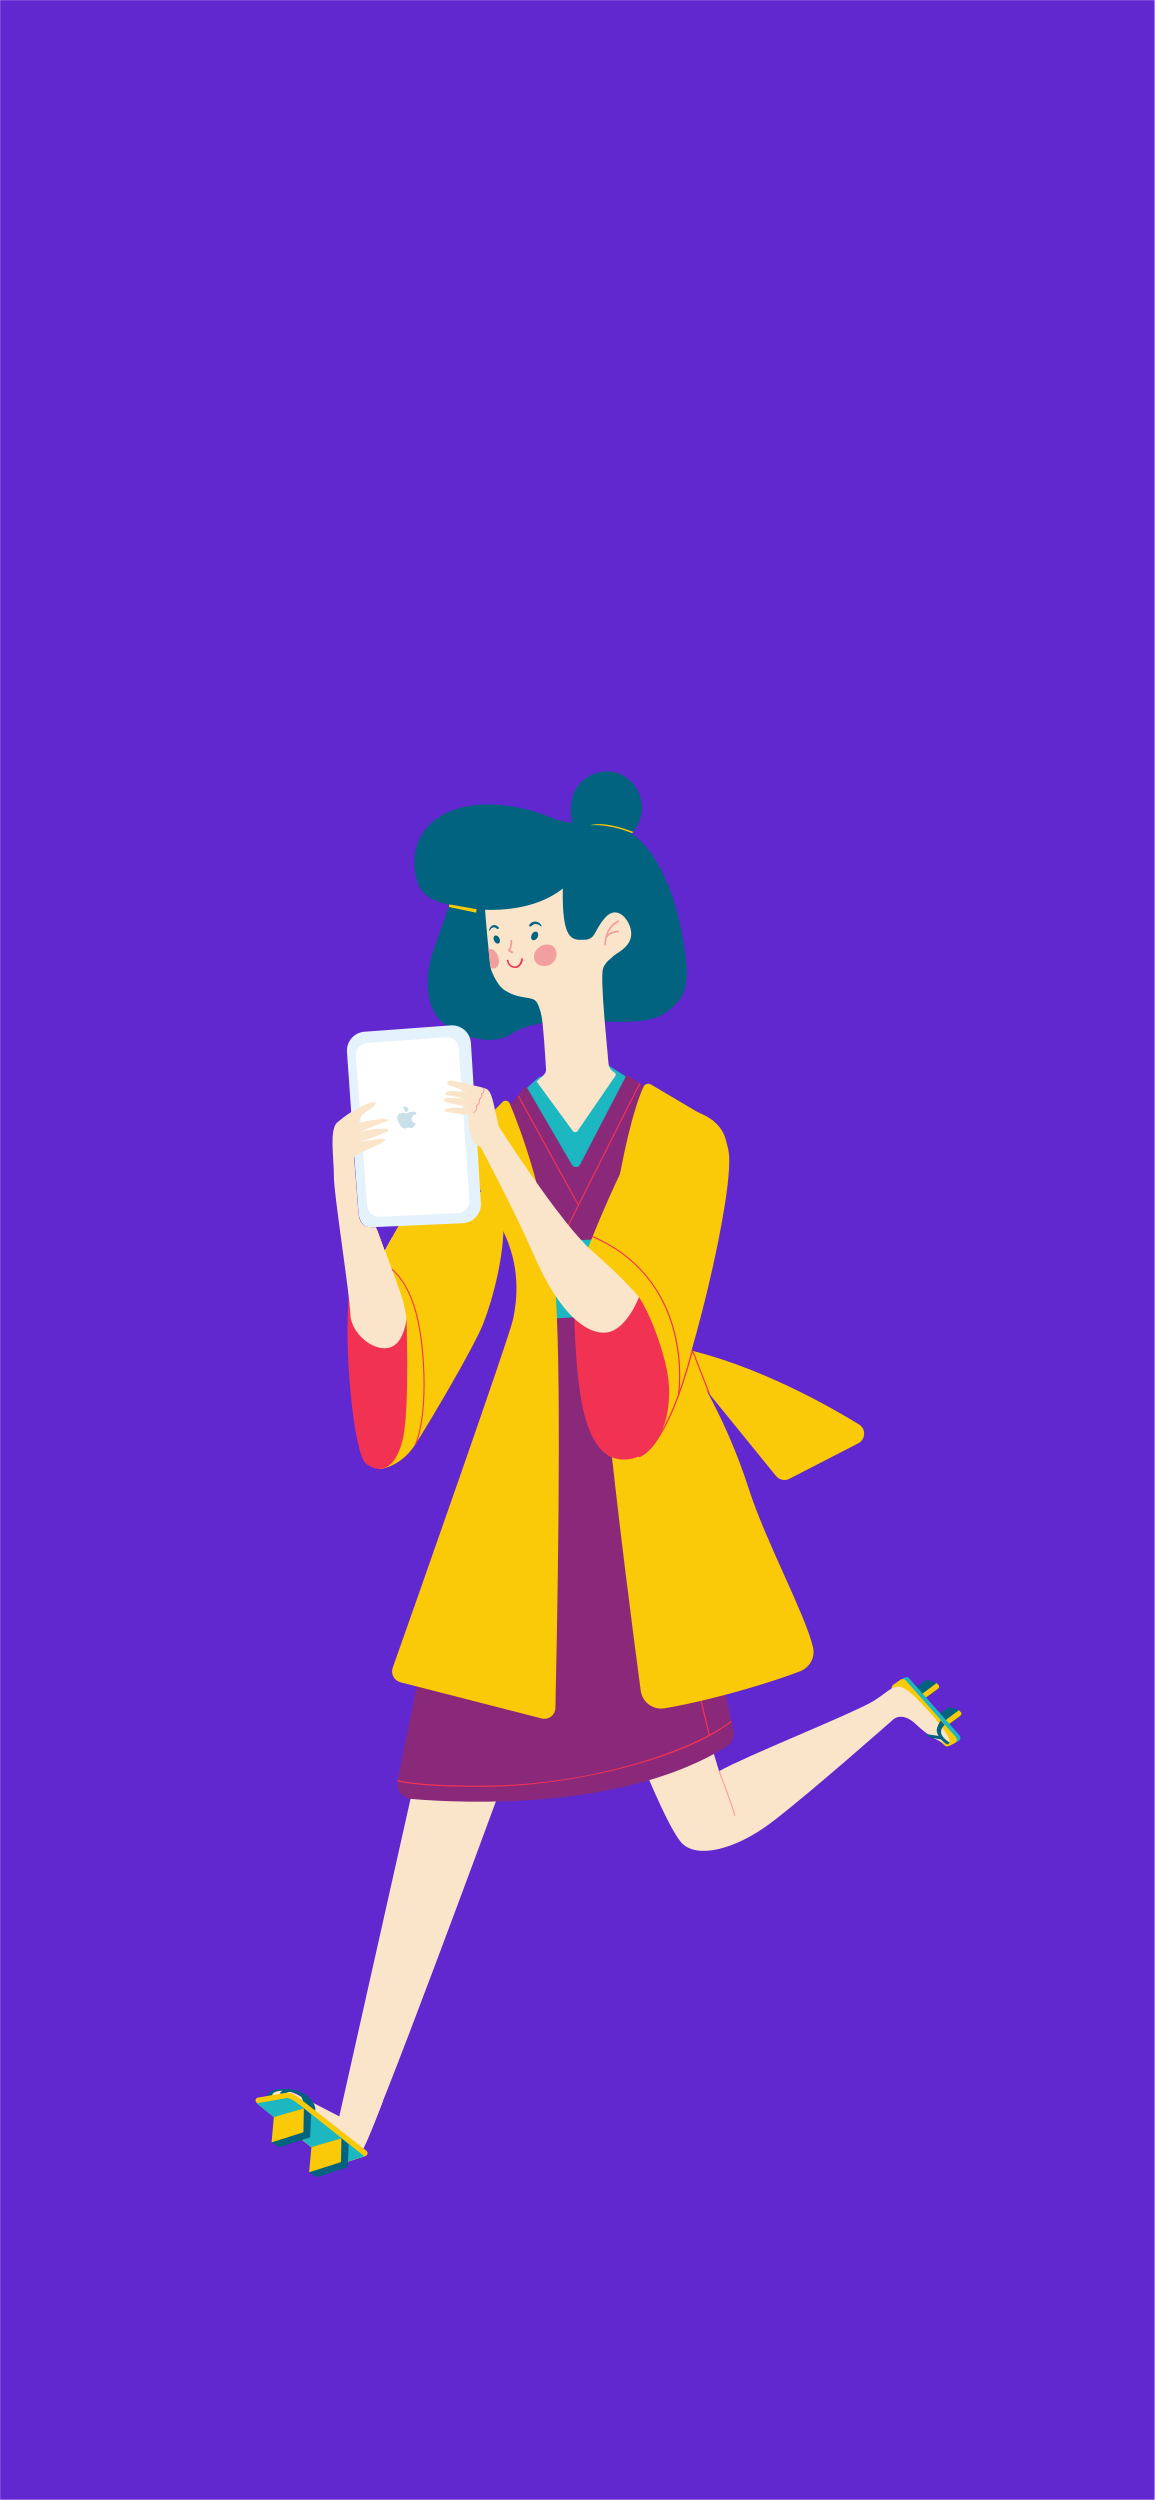
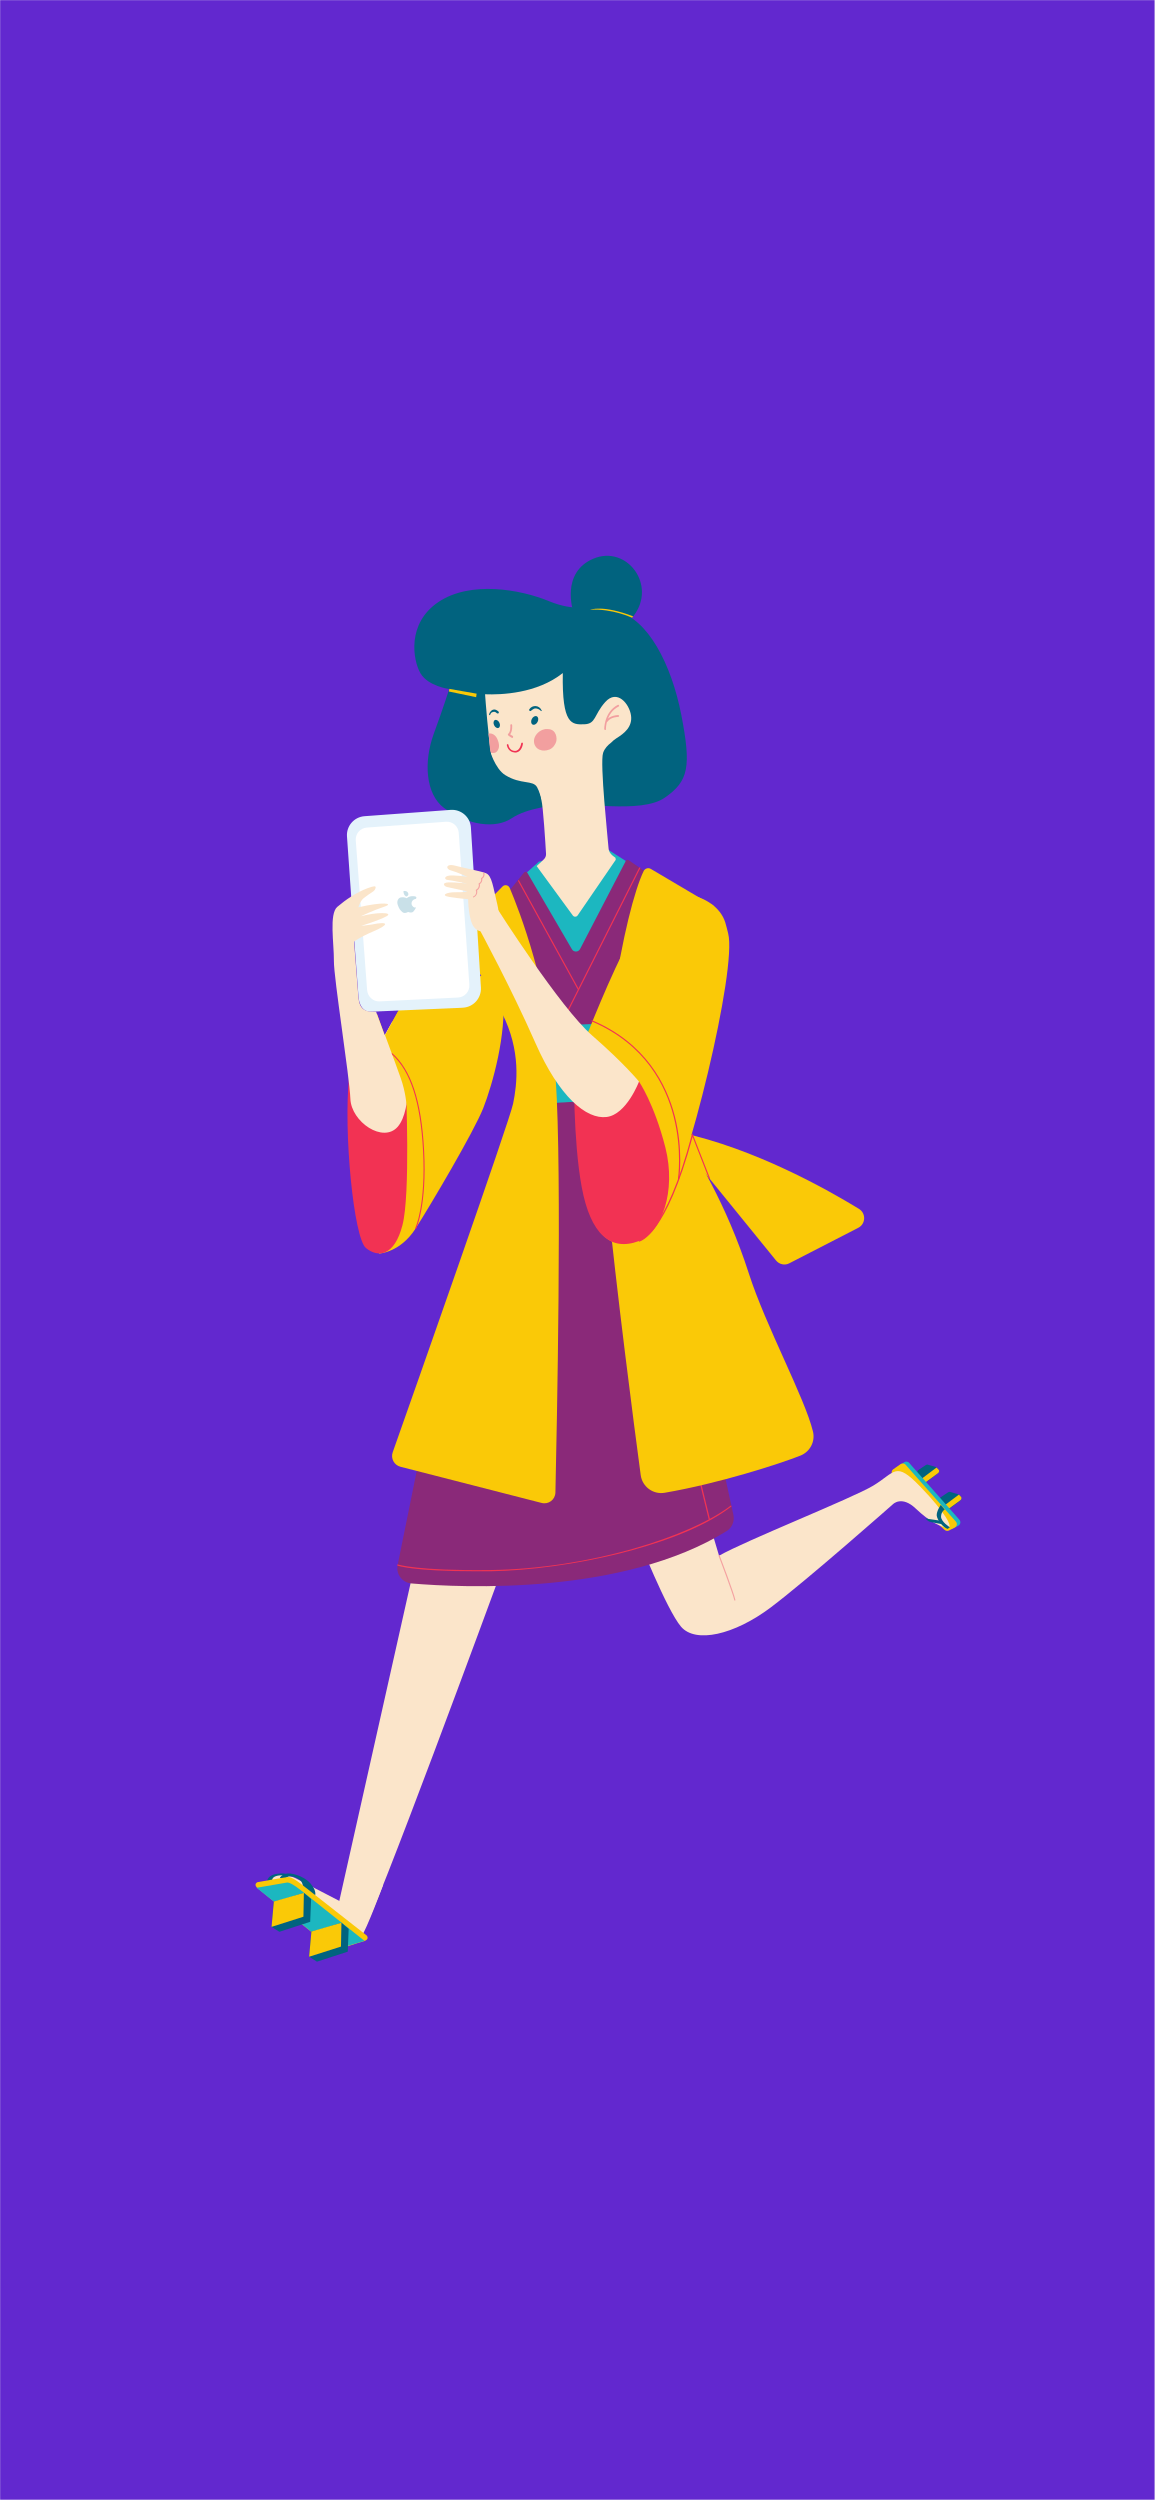
<svg xmlns="http://www.w3.org/2000/svg" version="1.1" id="Capa_1" x="0px" y="0px" viewBox="0 0 750 1624" style="enable-background:new 0 0 750 1624;" xml:space="preserve">
  <style type="text/css">
	.st0{fill:#6228cf;}
	.st1{fill:#01637F;}
	.st2{fill:#FAC907;}
	.st3{fill:#1CB7C0;}
	.st4{fill:#FBE5CA;}
	.st5{fill:#8A2979;}
	.st6{fill:#F23253;}
	.st7{fill:#E4F2FB;}
	.st8{fill:#FFFFFF;}
	.st9{fill:#F29F9F;}
	.st10{fill:#C9E0E8;}
	.st11{fill:#F03253;}
	.st12{fill:#F4A1A1;}
</style>
  <rect x="0.1" y="0.1" class="st0" width="749.9" height="1623.7" />
-   <g>
-     <g>
-       <g>
-         <g>
-           <g>
-             <path class="st1" d="M596.6,1094.9l4.8-3.2c0.4-0.3,1-0.4,1.5-0.2l5.1,1.5c0.3,0.1,0.6,0.3,0.8,0.6l0.8,0.9       c0.7,0.8,0.5,2-0.3,2.6l-6.8,5.1c-0.7,0.6-1.8,0.4-2.4-0.2l-3.8-4.3C595.5,1096.8,595.7,1095.5,596.6,1094.9z" />
-           </g>
-         </g>
-         <g>
-           <g>
-             <path class="st2" d="M608.4,1093.3l-10,7.5l2.7,2.2l8.2-6c0,0,1.2-0.8,0.6-2.1L608.4,1093.3z" />
-           </g>
-         </g>
-         <g>
-           <g>
-             <path class="st1" d="M611.1,1112.6l4.8-3.2c0.4-0.3,1-0.4,1.5-0.2l5.1,1.5c0.3,0.1,0.6,0.3,0.8,0.6l0.8,0.9       c0.7,0.8,0.5,2-0.3,2.6l-6.8,5.1c-0.7,0.6-1.8,0.4-2.4-0.2l-3.8-4.3C610,1114.4,610.2,1113.2,611.1,1112.6z" />
-           </g>
-         </g>
-         <g>
-           <g>
-             <path class="st2" d="M622.9,1110.9l-10,7.5l2.7,2.2l8.2-6c0,0,1.2-0.8,0.6-2.1L622.9,1110.9z" />
-           </g>
-         </g>
-         <g>
-           <g>
-             <path class="st3" d="M613.5,1130.4l2.4,2.2c0.8,0.7,1.9,0.9,2.9,0.4l3.7-1.9c1.5-0.8,1.8-2.7,0.7-3.9l-32.6-36.9       c-0.8-1-2.3-1.1-3.3-0.4l-4.7,3.3c-1.3,0.9-1.4,2.7-0.4,3.8l31.1,33.4C613.4,1130.3,613.4,1130.3,613.5,1130.4z" />
-           </g>
-         </g>
-         <g>
-           <g>
-             <path class="st2" d="M611.2,1131.6l2.4,2.2c0.8,0.7,1.9,0.9,2.9,0.4l3.7-1.9c1.5-0.8,1.8-2.7,0.7-3.9l-32.6-36.9       c-0.8-1-2.3-1.1-3.3-0.4l-4.7,3.3c-1.3,0.9-1.4,2.7-0.4,3.8l31.1,33.4C611.1,1131.5,611.1,1131.6,611.2,1131.6z" />
-           </g>
-         </g>
-         <g>
-           <g>
-             <path class="st1" d="M186.9,1357.9c0,0-0.9-1.1-4.7-0.9c-3.8,0.2-7.6,1.2-8.6,4.4c-0.9,3.2,10.1,1.6,10.7-0.1       C184.9,1359.7,186.9,1357.9,186.9,1357.9z" />
-           </g>
-         </g>
-         <g>
-           <g>
-             <path class="st2" d="M443.6,884.3l60.5,74.5c2.1,2.6,5.8,3.4,8.7,1.8l44.7-23c4.9-2.5,5.2-9.4,0.5-12.3       c-20.4-12.5-67.7-39.2-115.9-49.6C377.9,862,443.6,884.3,443.6,884.3z" />
-           </g>
-         </g>
-         <g>
-           <g>
-             <path class="st4" d="M323.6,1166.2c0,0-82.4,224.5-88,228.6l-17.3-10.6l50.8-226.4L323.6,1166.2z" />
-           </g>
-         </g>
-         <g>
-           <g>
-             <path class="st4" d="M414.3,1138.4c0,0,18.7,47.3,28.1,58.3c9.4,11,34.5,5.4,58.4-12.6c24-18.1,79.3-67,79.3-67       s5.7-5.8,14.8,2.9c9.1,8.7,16.4,12,20.6,12.4c4.3,0.4-1.6-10.1-17.8-26.8s-15.9-9.3-30.5-0.5c-13.6,8.2-83.5,35.9-100.1,45.5       l-11.1-37.2L414.3,1138.4z" />
-           </g>
-         </g>
-         <g>
-           <g>
-             <polyline class="st3" points="406.2,699.1 393.2,690.8 350.1,699.7 339.1,709.6 356.2,867.2 403.9,860.2 426.7,717.5        408.9,702.4 406.2,699.1      " />
-           </g>
-         </g>
-         <g>
-           <g>
-             <path class="st5" d="M409.2,853.6l-55.2,3.2l-82.9,236.8l-12.8,63.1c-1.2,5.8,3,11.4,8.9,11.9c33.9,2.9,137.8,7.6,204.8-34       c3.6-2.2,5.3-6.5,4.4-10.6l-12.7-58.2L409.2,853.6z" />
-           </g>
-         </g>
-         <g>
-           <g>
-             <path class="st5" d="M425.8,710.7l-17.4-11.9c-0.7-0.5-1.6-0.2-1.9,0.5l-29.7,57.2c-1.1,2.1-4.1,2.2-5.3,0.1L342.6,707       c-0.5-0.8-1.6-0.9-2.2-0.2c-3.4,4.2-12.9,16.1-16.4,20c-4.3,4.7,26.9,79.8,26.9,79.8l55.1-2.3L425.8,710.7z" />
-           </g>
-         </g>
-         <g>
-           <g>
-             <path class="st1" d="M362.3,663c-2.3,0.4-19.6,1.6-30,8.6c-10.4,6.9-28.3,4.7-43.8-6.7c-12.1-9-13.4-30-6.7-48.3s10-29,10-29       s-13.8-1.8-18.7-10.3c-4.9-8.5-9-32.4,11.8-46.3s53.2-8.1,71.4-0.6s25.2,2.3,44.7,6.9c19.5,4.5,35.1,33.7,41.6,67.2       c6.5,33.6,4.8,42.9-10.8,53.7S376.7,660.5,362.3,663z" />
-           </g>
-         </g>
-         <g>
-           <g>
-             <path class="st4" d="M395.3,690.9c-0.3-4.8-5.8-55.5-3.5-61.9c1-2.9,3.1-5,5.1-6.5c0.9-1,2-1.9,3.5-2.9       c5-3.1,10.6-7.4,9.5-14.9c-1.1-7.5-9-17.2-16.7-8.7c-7.6,8.5-5.9,14.3-13.8,14.5s-14.4,0.5-13.8-33.3       c-16.8,13.4-40.1,14.2-50.5,13.8c0.3,4,2,27.4,4.4,42.6c2.6,16.7,14.4,17.8,22.9,17.8c6.8,0,8,3.5,9.3,8.3       c1.1,4.1,2.6,27.9,3,34.9c0.1,1.3-0.4,2.5-1.2,3.4c-1,1-2.2,2.2-3.6,3.4c-0.4,0.4-0.9,0.8-1.3,1.2l23.5,32.1       c0.8,1.1,2.4,1,3.1,0l24.8-36.2c0,0-0.1-0.5-0.2-1.3C397.5,695.6,395.5,694,395.3,690.9z" />
-           </g>
-         </g>
-         <g>
-           <g>
-             <path class="st1" d="M372.4,537.3c0,0-8.5-25.3,13.1-34.4s41.5,17.2,26,37.3C395.9,560.4,372.4,537.3,372.4,537.3z" />
-           </g>
-         </g>
-         <g>
-           <g>
-             <ellipse transform="matrix(0.9032 -0.4292 0.4292 0.9032 -230.7176 197.5987)" class="st1" cx="322.7" cy="610.3" rx="1.9" ry="2.8" />
-           </g>
-         </g>
-         <g>
-           <g>
-             <ellipse transform="matrix(0.4587 -0.8886 0.8886 0.4587 -352.1777 637.7319)" class="st1" cx="347.3" cy="607.9" rx="3" ry="2.1" />
-           </g>
-         </g>
-         <g>
-           <g>
-             <path class="st2" d="M309.6,590.6" />
-           </g>
-         </g>
-         <g>
-           <g>
-             <polygon class="st2" points="291.9,587.5 309.6,590.6 309.3,592.9 291.6,589.2      " />
-           </g>
-         </g>
-         <g>
-           <g>
-             <path class="st2" d="M410.6,541.3c0,0-12.8-6.1-27.3-5.2c0,0,8.2-3.4,28,4.3L410.6,541.3z" />
-           </g>
-         </g>
-         <g>
-           <path class="st6" d="M460.8,1127.4c-0.2,0-0.3-0.1-0.4-0.3l-7.3-29.9c-0.1-0.2,0.1-0.4,0.3-0.5c0.2-0.1,0.4,0.1,0.5,0.3      l7.3,29.9C461.2,1127.2,461.1,1127.4,460.8,1127.4C460.8,1127.4,460.8,1127.4,460.8,1127.4z" />
-         </g>
-         <g>
-           <g>
-             <path class="st2" d="M422.7,704.4l38.9,23c0,0,5.2,0.1,2.1,11.4s-30.2,82.4-34.8,95.4c-4.6,12.9,4,29.2,13.1,41.6       c9.1,12.5,29.9,46.2,44.4,91.3c11,34.3,36.4,80.9,41.7,102.8c1.6,6.5-1.9,13.1-8,15.6c-13.8,5.5-53.3,18.2-88.3,24.2       c-7.5,1.3-14.6-3.9-15.6-11.5c-4.4-32.7-15.5-118.2-22.2-185c-8.1-80.6,12.1-182.9,24.2-207.5       C419.1,704.1,421.1,703.5,422.7,704.4z" />
-           </g>
-         </g>
-         <g>
-           <g>
-             <path class="st2" d="M326.4,715.9c1.4-1.5,3.9-1,4.7,0.9c6,14.1,25.8,64.9,29.9,124.4c4.2,61.4,0.7,227.6-0.2,268.3       c-0.1,4.7-4.5,8-9,6.8l-91.7-23.5c-4.1-1.1-6.4-5.4-5-9.4c13.7-38.7,75.9-215.2,78.2-226.4c2.6-12.6,5.3-34.3-7.2-58.9       c-9.3-18.4-21.7-37.6-27.4-46.2c-1.8-2.7-1.4-6.3,0.8-8.6L326.4,715.9z" />
-           </g>
-         </g>
-         <g>
-           <g>
-             <path class="st2" d="M326.7,787c-2.6-24.3-20.1-11.2-75.3,8.2c-1.6,0.6,8.8,0.4,7.4,1.3l-0.2,0.5l-8.6,15.7l-5-13.8       c-32.8,27,1.3,155.4,1.3,155.4S260,953.7,270,938c10-15.7,37.7-62.6,43.9-78.1C320,844.4,329.2,811.3,326.7,787z" />
-           </g>
-         </g>
-         <g>
-           <g>
-             <path class="st2" d="M420.2,730.7c11.3-17,44.6-11.1,50.9,8.4c0.2,0.5,1.8,6.6,1.9,7.2c6,22.9-26.4,156.2-43.3,184.1       c-16.9,27.9-42.2,22.9-48.8-12s-11.4-76.9,1.4-108.6C391.7,786.3,406.7,751,420.2,730.7z" />
-           </g>
-         </g>
-         <g>
-           <g>
-             <path class="st6" d="M415.1,842.6c0,0,9.8,14.1,17.1,42.7c7.3,28.6-2.5,55.4-17.2,60.9c-18.4,6.9-31.4-4.4-37.1-35       s-5-75.9-5-75.9L415.1,842.6z" />
-           </g>
-         </g>
-         <g>
-           <path class="st6" d="M369.2,796.4c-0.1,0-0.1,0-0.2,0c-0.2-0.1-0.3-0.3-0.2-0.5l46.4-92.2c0.1-0.2,0.3-0.3,0.5-0.2      c0.2,0.1,0.3,0.3,0.2,0.5l-46.4,92.2C369.4,796.3,369.3,796.4,369.2,796.4z" />
-         </g>
-         <g>
-           <g>
-             <path class="st4" d="M415.1,842.6c0,0-8.1,21.5-21.1,23c-13,1.6-30.7-12.8-46.3-48.3c-15.6-35.5-36.2-73.5-36.2-73.5l11.3-13.9       c0,0,41,64.6,61.9,82.8C405.6,830.9,415.1,842.6,415.1,842.6z" />
-           </g>
-         </g>
-         <g>
-           <g>
-             <path class="st7" d="M230.2,751.7l2.7,35.9c0,0,0.4,10,8.3,9.6c7.9-0.3,57.8-2.5,57.8-2.5l1.6-0.1c6.9-0.3,12.2-6.2,11.8-13.1       l-6.5-103.9c-0.4-6.9-6.4-12-13.2-11.5l-55.9,4.1c-6.8,0.5-11.9,6.4-11.4,13.2L230.2,751.7z" />
-           </g>
-         </g>
-         <g>
-           <g>
-             <path class="st8" d="M238.5,783.3l-7.4-97.4c-0.3-4.3,2.9-8,7.2-8.3l51.4-3.8c4.3-0.3,8,2.9,8.3,7.2l6.9,98.7       c0.3,4.3-3,8.1-7.4,8.3l-51,2.5C242.5,790.7,238.9,787.5,238.5,783.3z" />
-           </g>
-         </g>
-         <g>
-           <g>
-             <path class="st4" d="M317.5,744.4c0,0-5.5,2.6-9.4-1.9c-3.9-4.5-4-18.4-4-18.4s-5.7-0.4-12-1.4c-6.3-1-2.1-3.2,3.8-3.1       s7.7-0.5,7.7-0.5s-11.2-2.4-13.2-2.9s-3.7-2.8,0.9-3s12.3,0.8,12.3,0.8s-10.6-2.2-12.9-2.4c-2.3-0.2-2.7-3.2,3.7-2.9       c5.9,0.2,9.4,1,9.4,1s-7.1-3.3-10.7-4.2c-3.7-0.8-3.8-4.9,2.8-3.1c4.3,1.2,15.7,3.3,19.7,4.8c4,1.5,4.7,9,7.5,20.5       C325.9,739.1,320.5,744,317.5,744.4z" />
-           </g>
-         </g>
-         <g>
-           <g>
-             <path class="st6" d="M263.7,846.8c0,0,3,69.2-2.3,89.2c-5.2,20-15.8,21.2-23.7,14.7c-7.9-6.5-14.7-75.5-10.9-111.5       C230.6,803.3,263.7,846.8,263.7,846.8z" />
-           </g>
-         </g>
-         <g>
-           <g>
-             <path class="st4" d="M261.8,819.1c-1.9-5.2-4.6-11.1-6.9-15.6l-5,9l-5.5-15l0.1,0.1c-0.1-0.3-0.2-0.4-0.2-0.4l-1.3,0       c-9.2,0.4-9.9-5.6-10.3-11l-2.7-34.5c0,0,3-2.6,12.8-6.8c9.8-4.2,10.3-6.7-1.5-4.3l-6.8,0.9c0,0,11.7-3.6,16.6-6.3       c4.9-2.7-7-2.8-16.9,0.1c0,0,8.6-4.1,15.4-6.3c6.8-2.2-0.8-3.4-16.8,0.4c0,0,1.1-4.1,3.5-6c1.7-1.4,4.6-3.3,6.1-4.3       c0.8-0.6,1.4-1.4,1.6-2.4c0.2-1.3-0.9-1.3-5.3,0.3c-7.4,2.8-14.2,7.5-19.6,12.1c-5.4,4.6-2.1,23.8-2.2,35.1       c-0.1,11.3,10.1,74.6,10.7,89.6c0.6,15,21.3,29.1,30.8,18.1C268,860.7,265.4,828.9,261.8,819.1z" />
-           </g>
-         </g>
-         <g>
-           <g>
-             <path class="st9" d="M244.5,797.5" />
-           </g>
-         </g>
-         <g>
-           <g>
-             <path class="st2" d="M272,814.6l-13.4-17.7l-8.5,15.5c4,10.8,8.9,24.1,10.2,27.9c3.2,9,3.8,17.4,3.8,17.4l6.5-10.4L272,814.6z" />
-           </g>
-         </g>
-         <g>
-           <g>
-             <path class="st6" d="M275.5,887.3c-1.7-32.3-8.4-52.5-21.1-63.5c0.1,0.4,0.2,0.9,0.4,1.3c12,11,18.3,30.9,20,62.2       c1.9,35.8-5,50.4-5.1,50.5c-0.1,0.2,0,0.4,0.2,0.5c0.1,0,0.1,0,0.2,0c0.1,0,0.3-0.1,0.3-0.2C270.4,938,277.4,923.3,275.5,887.3       z" />
-           </g>
-         </g>
-         <g>
-           <g>
-             <path class="st4" d="M248.9,1364.4c0,0-10.7,28.9-14.3,33.9s-9.9,3.7-21.1-2.1c-11.2-5.7-32.5-26.1-36.1-32.6       c-3.6-6.6,9.1-6.4,14.8-3.4c11.4,5.9,32.8,17,32.8,17l5.2-27.9L248.9,1364.4z" />
-           </g>
-         </g>
-         <g>
-           <g>
-             <path class="st1" d="M181.8,1359.8c0,0,1.3-2.6,5.3-2.8c4-0.2,12.3,2.6,15.6,7.9c0,0,2.2,2.3,2.2,5.8l-2.8,1.9l-5.2-4.7       c0,0,0.3-4-1.4-6s-5.8-3.4-7.7-3s-3.4,2.4-3.4,2.4L181.8,1359.8z" />
-           </g>
-         </g>
-         <g>
-           <g>
-             <path class="st2" d="M167.1,1362.7c0,0,17.9-3.2,19.3-3.3c1.3-0.2,3.1-0.2,9,4.3c6.9,5.4,42.8,33.6,42.8,33.6s2.3,2.6-2.1,3.8       c-5.3,1.4-15,4.9-16.6,5.3c-1.6,0.4-3.1-0.6-8.4-4.5c-5.3-3.9-44-35.5-44-35.5S164.6,1364.2,167.1,1362.7z" />
-           </g>
-         </g>
-         <g>
-           <g>
-             <path class="st3" d="M166.7,1366.3c0,0,18.3-3.1,19.7-3.4c1.4-0.2,4.5,1.4,9,5c4.5,3.6,41.4,32.9,41.4,32.9l-14.2,4.2       l-19.4-9.4L166.7,1366.3z" />
-           </g>
-         </g>
-         <g>
-           <g>
-             <polygon class="st1" points="183.1,1374.1 197.4,1369.6 202.1,1373.6 201.5,1388.4 181.5,1394.9 176.4,1391.7 177.9,1375.2             " />
-           </g>
-         </g>
-         <g>
-           <g>
-             <polygon class="st2" points="176.4,1391.7 197.1,1385.1 197.4,1369.6 177.9,1375.2      " />
-           </g>
-         </g>
-         <g>
-           <g>
-             <polygon class="st1" points="207.5,1393.5 221.8,1389 226.5,1393 225.9,1407.8 205.9,1414.3 200.8,1411.1 202.3,1394.7             " />
-           </g>
-         </g>
-         <g>
-           <g>
-             <polygon class="st2" points="200.8,1411.1 221.5,1404.5 221.8,1389 202.3,1394.7      " />
-           </g>
-         </g>
-         <g>
-           <g>
-             <path class="st1" d="M617,1132.1c0,0-5.7-3.5-5.7-6.9c0.1-3.4,2.4-4.6,2.4-4.6l-2.6-3c0,0-2.9,4.2-2.6,7       c0.4,2.8,3.8,7.5,7.1,8.6L617,1132.1z" />
-           </g>
-         </g>
-         <g>
-           <g>
-             <path class="st1" d="M613.3,1130.3c0,0-8.7-1.4-9.7-1.9c-1-0.5-2.6-2-2.6-2l9.7,1.4L613.3,1130.3z" />
+   <g style="transform: translateY(-80px)">
+     <g>
+       <g>
+         <g>
+           <g>
+             <path class="st1" d="M596.6,1034.9l4.8-3.2c0.4-0.3,1-0.4,1.5-0.2l5.1,1.5c0.3,0.1,0.6,0.3,0.8,0.6l0.8,0.9       c0.7,0.8,0.5,2-0.3,2.6l-6.8,5.1c-0.7,0.6-1.8,0.4-2.4-0.2l-3.8-4.3C595.5,1036.8,595.7,1035.5,596.6,1034.9z" />
+           </g>
+         </g>
+         <g>
+           <g>
+             <path class="st2" d="M608.4,1033.3l-10,7.5l2.7,2.2l8.2-6c0,0,1.2-0.8,0.6-2.1L608.4,1033.3z" />
+           </g>
+         </g>
+         <g>
+           <g>
+             <path class="st1" d="M611.1,1052.6l4.8-3.2c0.4-0.3,1-0.4,1.5-0.2l5.1,1.5c0.3,0.1,0.6,0.3,0.8,0.6l0.8,0.9       c0.7,0.8,0.5,2-0.3,2.6l-6.8,5.1c-0.7,0.6-1.8,0.4-2.4-0.2l-3.8-4.3C610,1054.4,610.2,1053.2,611.1,1052.6z" />
+           </g>
+         </g>
+         <g>
+           <g>
+             <path class="st2" d="M622.9,1050.9l-10,7.5l2.7,2.2l8.2-6c0,0,1.2-0.8,0.6-2.1L622.9,1050.9z" />
+           </g>
+         </g>
+         <g>
+           <g>
+             <path class="st3" d="M613.5,1070.4l2.4,2.2c0.8,0.7,1.9,0.9,2.9,0.4l3.7-1.9c1.5-0.8,1.8-2.7,0.7-3.9l-32.6-36.9       c-0.8-1-2.3-1.1-3.3-0.4l-4.7,3.3c-1.3,0.9-1.4,2.7-0.4,3.8l31.1,33.4C613.4,1070.3,613.4,1070.3,613.5,1070.4z" />
+           </g>
+         </g>
+         <g>
+           <g>
+             <path class="st2" d="M611.2,1071.6l2.4,2.2c0.8,0.7,1.9,0.9,2.9,0.4l3.7-1.9c1.5-0.8,1.8-2.7,0.7-3.9l-32.6-36.9       c-0.8-1-2.3-1.1-3.3-0.4l-4.7,3.3c-1.3,0.9-1.4,2.7-0.4,3.8l31.1,33.4C611.1,1071.5,611.1,1071.6,611.2,1071.6z" />
+           </g>
+         </g>
+         <g>
+           <g>
+             <path class="st1" d="M186.9,1297.9c0,0-0.9-1.1-4.7-0.9s-7.6,1.2-8.6,4.4c-0.9,3.2,10.1,1.6,10.7-0.1       C184.9,1299.7,186.9,1297.9,186.9,1297.9z" />
+           </g>
+         </g>
+         <g>
+           <g>
+             <path class="st2" d="M443.6,824.3l60.5,74.5c2.1,2.6,5.8,3.4,8.7,1.8l44.7-23c4.9-2.5,5.2-9.4,0.5-12.3       c-20.4-12.5-67.7-39.2-115.9-49.6C377.9,802,443.6,824.3,443.6,824.3z" />
+           </g>
+         </g>
+         <g>
+           <g>
+             <path class="st4" d="M323.6,1106.2c0,0-82.4,224.5-88,228.6l-17.3-10.6l50.8-226.4L323.6,1106.2z" />
+           </g>
+         </g>
+         <g>
+           <g>
+             <path class="st4" d="M414.3,1078.4c0,0,18.7,47.3,28.1,58.3s34.5,5.4,58.4-12.6c24-18.1,79.3-67,79.3-67s5.7-5.8,14.8,2.9       c9.1,8.7,16.4,12,20.6,12.4c4.3,0.4-1.6-10.1-17.8-26.8s-15.9-9.3-30.5-0.5c-13.6,8.2-83.5,35.9-100.1,45.5l-11.1-37.2       L414.3,1078.4z" />
+           </g>
+         </g>
+         <g>
+           <g>
+             <polyline class="st3" points="406.2,639.1 393.2,630.8 350.1,639.7 339.1,649.6 356.2,807.2 403.9,800.2 426.7,657.5        408.9,642.4 406.2,639.1      " />
+           </g>
+         </g>
+         <g>
+           <g>
+             <path class="st5" d="M409.2,793.6l-55.2,3.2l-82.9,236.8l-12.8,63.1c-1.2,5.8,3,11.4,8.9,11.9c33.9,2.9,137.8,7.6,204.8-34       c3.6-2.2,5.3-6.5,4.4-10.6l-12.7-58.2L409.2,793.6z" />
+           </g>
+         </g>
+         <g>
+           <g>
+             <path class="st5" d="M425.8,650.7l-17.4-11.9c-0.7-0.5-1.6-0.2-1.9,0.5l-29.7,57.2c-1.1,2.1-4.1,2.2-5.3,0.1L342.6,647       c-0.5-0.8-1.6-0.9-2.2-0.2c-3.4,4.2-12.9,16.1-16.4,20c-4.3,4.7,26.9,79.8,26.9,79.8l55.1-2.3L425.8,650.7z" />
+           </g>
+         </g>
+         <g>
+           <g>
+             <path class="st1" d="M362.3,603c-2.3,0.4-19.6,1.6-30,8.6c-10.4,6.9-28.3,4.7-43.8-6.7c-12.1-9-13.4-30-6.7-48.3s10-29,10-29       s-13.8-1.8-18.7-10.3c-4.9-8.5-9-32.4,11.8-46.3s53.2-8.1,71.4-0.6s25.2,2.3,44.7,6.9c19.5,4.5,35.1,33.7,41.6,67.2       c6.5,33.6,4.8,42.9-10.8,53.7S376.7,600.5,362.3,603z" />
+           </g>
+         </g>
+         <g>
+           <g>
+             <path class="st4" d="M395.3,630.9c-0.3-4.8-5.8-55.5-3.5-61.9c1-2.9,3.1-5,5.1-6.5c0.9-1,2-1.9,3.5-2.9       c5-3.1,10.6-7.4,9.5-14.9s-9-17.2-16.7-8.7c-7.6,8.5-5.9,14.3-13.8,14.5s-14.4,0.5-13.8-33.3c-16.8,13.4-40.1,14.2-50.5,13.8       c0.3,4,2,27.4,4.4,42.6c2.6,16.7,14.4,17.8,22.9,17.8c6.8,0,8,3.5,9.3,8.3c1.1,4.1,2.6,27.9,3,34.9c0.1,1.3-0.4,2.5-1.2,3.4       c-1,1-2.2,2.2-3.6,3.4c-0.4,0.4-0.9,0.8-1.3,1.2l23.5,32.1c0.8,1.1,2.4,1,3.1,0l24.8-36.2c0,0-0.1-0.5-0.2-1.3       C397.5,635.6,395.5,634,395.3,630.9z" />
+           </g>
+         </g>
+         <g>
+           <g>
+             <path class="st1" d="M372.4,477.3c0,0-8.5-25.3,13.1-34.4s41.5,17.2,26,37.3C395.9,500.4,372.4,477.3,372.4,477.3z" />
+           </g>
+         </g>
+         <g>
+           <g>
+             <ellipse transform="matrix(0.9032 -0.4292 0.4292 0.9032 -204.9654 191.7645)" class="st1" cx="322.7" cy="550.3" rx="1.9" ry="2.8" />
+           </g>
+         </g>
+         <g>
+           <g>
+             <ellipse transform="matrix(0.4587 -0.8886 0.8886 0.4587 -298.9183 605.2315)" class="st1" cx="347.3" cy="548" rx="3" ry="2.1" />
+           </g>
+         </g>
+         <g>
+           <g>
+             <path class="st2" d="M309.6,530.6" />
+           </g>
+         </g>
+         <g>
+           <g>
+             <polygon class="st2" points="291.9,527.5 309.6,530.6 309.3,532.9 291.6,529.2      " />
+           </g>
+         </g>
+         <g>
+           <g>
+             <path class="st2" d="M410.6,481.3c0,0-12.8-6.1-27.3-5.2c0,0,8.2-3.4,28,4.3L410.6,481.3z" />
+           </g>
+         </g>
+         <g>
+           <path class="st6" d="M460.8,1067.4c-0.2,0-0.3-0.1-0.4-0.3l-7.3-29.9c-0.1-0.2,0.1-0.4,0.3-0.5c0.2-0.1,0.4,0.1,0.5,0.3      l7.3,29.9C461.2,1067.2,461.1,1067.4,460.8,1067.4L460.8,1067.4z" />
+         </g>
+         <g>
+           <g>
+             <path class="st2" d="M422.7,644.4l38.9,23c0,0,5.2,0.1,2.1,11.4s-30.2,82.4-34.8,95.4c-4.6,12.9,4,29.2,13.1,41.6       c9.1,12.5,29.9,46.2,44.4,91.3c11,34.3,36.4,80.9,41.7,102.8c1.6,6.5-1.9,13.1-8,15.6c-13.8,5.5-53.3,18.2-88.3,24.2       c-7.5,1.3-14.6-3.9-15.6-11.5c-4.4-32.7-15.5-118.2-22.2-185c-8.1-80.6,12.1-182.9,24.2-207.5       C419.1,644.1,421.1,643.5,422.7,644.4z" />
+           </g>
+         </g>
+         <g>
+           <g>
+             <path class="st2" d="M326.4,655.9c1.4-1.5,3.9-1,4.7,0.9c6,14.1,25.8,64.9,29.9,124.4c4.2,61.4,0.7,227.6-0.2,268.3       c-0.1,4.7-4.5,8-9,6.8l-91.7-23.5c-4.1-1.1-6.4-5.4-5-9.4c13.7-38.7,75.9-215.2,78.2-226.4c2.6-12.6,5.3-34.3-7.2-58.9       c-9.3-18.4-21.7-37.6-27.4-46.2c-1.8-2.7-1.4-6.3,0.8-8.6L326.4,655.9z" />
+           </g>
+         </g>
+         <g>
+           <g>
+             <path class="st2" d="M326.7,727c-2.6-24.3-20.1-11.2-75.3,8.2c-1.6,0.6,8.8,0.4,7.4,1.3l-0.2,0.5l-8.6,15.7l-5-13.8       c-32.8,27,1.3,155.4,1.3,155.4S260,893.7,270,878s37.7-62.6,43.9-78.1C320,784.4,329.2,751.3,326.7,727z" />
+           </g>
+         </g>
+         <g>
+           <g>
+             <path class="st2" d="M420.2,670.7c11.3-17,44.6-11.1,50.9,8.4c0.2,0.5,1.8,6.6,1.9,7.2c6,22.9-26.4,156.2-43.3,184.1       c-16.9,27.9-42.2,22.9-48.8-12s-11.4-76.9,1.4-108.6C391.7,726.3,406.7,691,420.2,670.7z" />
+           </g>
+         </g>
+         <g>
+           <g>
+             <path class="st6" d="M415.1,782.6c0,0,9.8,14.1,17.1,42.7c7.3,28.6-2.5,55.4-17.2,60.9c-18.4,6.9-31.4-4.4-37.1-35       s-5-75.9-5-75.9L415.1,782.6z" />
+           </g>
+         </g>
+         <g>
+           <path class="st6" d="M369.2,736.4c-0.1,0-0.1,0-0.2,0c-0.2-0.1-0.3-0.3-0.2-0.5l46.4-92.2c0.1-0.2,0.3-0.3,0.5-0.2      s0.3,0.3,0.2,0.5l-46.4,92.2C369.4,736.3,369.3,736.4,369.2,736.4z" />
+         </g>
+         <g>
+           <g>
+             <path class="st4" d="M415.1,782.6c0,0-8.1,21.5-21.1,23c-13,1.6-30.7-12.8-46.3-48.3c-15.6-35.5-36.2-73.5-36.2-73.5l11.3-13.9       c0,0,41,64.6,61.9,82.8C405.6,770.9,415.1,782.6,415.1,782.6z" />
+           </g>
+         </g>
+         <g>
+           <g>
+             <path class="st7" d="M230.2,691.7l2.7,35.9c0,0,0.4,10,8.3,9.6c7.9-0.3,57.8-2.5,57.8-2.5l1.6-0.1c6.9-0.3,12.2-6.2,11.8-13.1       l-6.5-103.9c-0.4-6.9-6.4-12-13.2-11.5l-55.9,4.1c-6.8,0.5-11.9,6.4-11.4,13.2L230.2,691.7z" />
+           </g>
+         </g>
+         <g>
+           <g>
+             <path class="st8" d="M238.5,723.3l-7.4-97.4c-0.3-4.3,2.9-8,7.2-8.3l51.4-3.8c4.3-0.3,8,2.9,8.3,7.2l6.9,98.7       c0.3,4.3-3,8.1-7.4,8.3l-51,2.5C242.5,730.7,238.9,727.5,238.5,723.3z" />
+           </g>
+         </g>
+         <g>
+           <g>
+             <path class="st4" d="M317.5,684.4c0,0-5.5,2.6-9.4-1.9s-4-18.4-4-18.4s-5.7-0.4-12-1.4s-2.1-3.2,3.8-3.1s7.7-0.5,7.7-0.5       s-11.2-2.4-13.2-2.9s-3.7-2.8,0.9-3s12.3,0.8,12.3,0.8s-10.6-2.2-12.9-2.4s-2.7-3.2,3.7-2.9c5.9,0.2,9.4,1,9.4,1       s-7.1-3.3-10.7-4.2c-3.7-0.8-3.8-4.9,2.8-3.1c4.3,1.2,15.7,3.3,19.7,4.8s4.7,9,7.5,20.5C325.9,679.1,320.5,684,317.5,684.4z" />
+           </g>
+         </g>
+         <g>
+           <g>
+             <path class="st6" d="M263.7,786.8c0,0,3,69.2-2.3,89.2c-5.2,20-15.8,21.2-23.7,14.7s-14.7-75.5-10.9-111.5       C230.6,743.3,263.7,786.8,263.7,786.8z" />
+           </g>
+         </g>
+         <g>
+           <g>
+             <path class="st4" d="M261.8,759.1c-1.9-5.2-4.6-11.1-6.9-15.6l-5,9l-5.5-15l0.1,0.1c-0.1-0.3-0.2-0.4-0.2-0.4H243       c-9.2,0.4-9.9-5.6-10.3-11l-2.7-34.5c0,0,3-2.6,12.8-6.8s10.3-6.7-1.5-4.3l-6.8,0.9c0,0,11.7-3.6,16.6-6.3       c4.9-2.7-7-2.8-16.9,0.1c0,0,8.6-4.1,15.4-6.3s-0.8-3.4-16.8,0.4c0,0,1.1-4.1,3.5-6c1.7-1.4,4.6-3.3,6.1-4.3       c0.8-0.6,1.4-1.4,1.6-2.4c0.2-1.3-0.9-1.3-5.3,0.3c-7.4,2.8-14.2,7.5-19.6,12.1c-5.4,4.6-2.1,23.8-2.2,35.1       c-0.1,11.3,10.1,74.6,10.7,89.6c0.6,15,21.3,29.1,30.8,18.1C268,800.7,265.4,768.9,261.8,759.1z" />
+           </g>
+         </g>
+         <g>
+           <g>
+             <path class="st9" d="M244.5,737.5" />
+           </g>
+         </g>
+         <g>
+           <g>
+             <path class="st2" d="M272,754.6l-13.4-17.7l-8.5,15.5c4,10.8,8.9,24.1,10.2,27.9c3.2,9,3.8,17.4,3.8,17.4l6.5-10.4L272,754.6z" />
+           </g>
+         </g>
+         <g>
+           <g>
+             <path class="st6" d="M275.5,827.3c-1.7-32.3-8.4-52.5-21.1-63.5c0.1,0.4,0.2,0.9,0.4,1.3c12,11,18.3,30.9,20,62.2       c1.9,35.8-5,50.4-5.1,50.5c-0.1,0.2,0,0.4,0.2,0.5c0.1,0,0.1,0,0.2,0s0.3-0.1,0.3-0.2C270.4,878,277.4,863.3,275.5,827.3z" />
+           </g>
+         </g>
+         <g>
+           <g>
+             <path class="st4" d="M248.9,1304.4c0,0-10.7,28.9-14.3,33.9s-9.9,3.7-21.1-2.1c-11.2-5.7-32.5-26.1-36.1-32.6       c-3.6-6.6,9.1-6.4,14.8-3.4c11.4,5.9,32.8,17,32.8,17l5.2-27.9L248.9,1304.4z" />
+           </g>
+         </g>
+         <g>
+           <g>
+             <path class="st1" d="M181.8,1299.8c0,0,1.3-2.6,5.3-2.8c4-0.2,12.3,2.6,15.6,7.9c0,0,2.2,2.3,2.2,5.8l-2.8,1.9l-5.2-4.7       c0,0,0.3-4-1.4-6s-5.8-3.4-7.7-3s-3.4,2.4-3.4,2.4L181.8,1299.8z" />
+           </g>
+         </g>
+         <g>
+           <g>
+             <path class="st2" d="M167.1,1302.7c0,0,17.9-3.2,19.3-3.3c1.3-0.2,3.1-0.2,9,4.3c6.9,5.4,42.8,33.6,42.8,33.6s2.3,2.6-2.1,3.8       c-5.3,1.4-15,4.9-16.6,5.3s-3.1-0.6-8.4-4.5c-5.3-3.9-44-35.5-44-35.5S164.6,1304.2,167.1,1302.7z" />
+           </g>
+         </g>
+         <g>
+           <g>
+             <path class="st3" d="M166.7,1306.3c0,0,18.3-3.1,19.7-3.4c1.4-0.2,4.5,1.4,9,5s41.4,32.9,41.4,32.9l-14.2,4.2l-19.4-9.4       L166.7,1306.3z" />
+           </g>
+         </g>
+         <g>
+           <g>
+             <polygon class="st1" points="183.1,1314.1 197.4,1309.6 202.1,1313.6 201.5,1328.4 181.5,1334.9 176.4,1331.7 177.9,1315.2             " />
+           </g>
+         </g>
+         <g>
+           <g>
+             <polygon class="st2" points="176.4,1331.7 197.1,1325.1 197.4,1309.6 177.9,1315.2      " />
+           </g>
+         </g>
+         <g>
+           <g>
+             <polygon class="st1" points="207.5,1333.5 221.8,1329 226.5,1333 225.9,1347.8 205.9,1354.3 200.8,1351.1 202.3,1334.7             " />
+           </g>
+         </g>
+         <g>
+           <g>
+             <polygon class="st2" points="200.8,1351.1 221.5,1344.5 221.8,1329 202.3,1334.7      " />
+           </g>
+         </g>
+         <g>
+           <g>
+             <path class="st1" d="M617,1072.1c0,0-5.7-3.5-5.7-6.9c0.1-3.4,2.4-4.6,2.4-4.6l-2.6-3c0,0-2.9,4.2-2.6,7       c0.4,2.8,3.8,7.5,7.1,8.6L617,1072.1z" />
+           </g>
+         </g>
+         <g>
+           <g>
+             <path class="st1" d="M613.3,1070.3c0,0-8.7-1.4-9.7-1.9s-2.6-2-2.6-2l9.7,1.4L613.3,1070.3z" />
          </g>
        </g>
        <g>
          <g>
            <g>
              <g>
-                 <path class="st10" d="M263.9,722.4c0,0-1.9-0.8-1.8-3.6c0,0,2.3-0.4,3,1.3C265.9,721.8,263.9,722.4,263.9,722.4z" />
+                 <path class="st10" d="M263.9,662.4c0,0-1.9-0.8-1.8-3.6c0,0,2.3-0.4,3,1.3C265.9,661.8,263.9,662.4,263.9,662.4z" />
              </g>
            </g>
          </g>
          <g>
            <g>
              <g>
-                 <path class="st10" d="M269.7,722.3c0,0-3.3-0.8-5.5,1.2c0,0-1.5-0.9-3.5-0.6c-2,0.2-3.2,2.5-2.3,5c0.9,2.5,1.5,3.3,3,4.6         c1.5,1.3,3.7-0.1,3.7-0.1s1.3,0.6,2.5,0.3c1.3-0.2,2.7-3.3,2.7-3.3s-1.1,0.7-2.4-0.9c-1.3-1.6-0.3-4.3,2.3-4.6         C270.1,723.9,271.2,722.8,269.7,722.3z" />
+                 <path class="st10" d="M269.7,662.3c0,0-3.3-0.8-5.5,1.2c0,0-1.5-0.9-3.5-0.6c-2,0.2-3.2,2.5-2.3,5c0.9,2.5,1.5,3.3,3,4.6         s3.7-0.1,3.7-0.1s1.3,0.6,2.5,0.3c1.3-0.2,2.7-3.3,2.7-3.3s-1.1,0.7-2.4-0.9c-1.3-1.6-0.3-4.3,2.3-4.6         C270.1,663.9,271.2,662.8,269.7,662.3z" />
              </g>
            </g>
          </g>
        </g>
        <g>
          <g>
            <g>
-               <path class="st11" d="M334.3,628.8c-3.5-0.2-4.8-3.2-5.1-4.8c0-0.3,0.2-0.6,0.5-0.6c0.3,0,0.6,0.2,0.6,0.5        c0,0.2,0.6,3.8,4.1,3.9c3.5,0.1,4.1-4.8,4.2-4.9c0-0.3,0.3-0.5,0.6-0.5c0.3,0,0.5,0.3,0.5,0.6c-0.2,2.1-1.6,6-5.3,5.9        C334.4,628.8,334.4,628.8,334.3,628.8z" />
+               <path class="st11" d="M334.3,568.8c-3.5-0.2-4.8-3.2-5.1-4.8c0-0.3,0.2-0.6,0.5-0.6s0.6,0.2,0.6,0.5c0,0.2,0.6,3.8,4.1,3.9        c3.5,0.1,4.1-4.8,4.2-4.9c0-0.3,0.3-0.5,0.6-0.5c0.3,0,0.5,0.3,0.5,0.6c-0.2,2.1-1.6,6-5.3,5.9        C334.4,568.8,334.4,568.8,334.3,568.8z" />
            </g>
          </g>
        </g>
        <g>
          <g>
-             <path class="st1" d="M344.7,601.9C344.7,601.9,344.7,601.9,344.7,601.9c0.4-0.2,1.7-1.6,3-1.7c1.3-0.1,2.8,0.7,3.7,1.6       c0,0,0.3,0.3,0.5,0c0-0.1,0-0.3-0.1-0.4c-1.5-3.4-6-3.7-8-0.6C343.5,601.5,344.1,602,344.7,601.9z" />
-           </g>
-         </g>
-         <g>
-           <g>
-             <path class="st1" d="M318.4,602.5c-0.1,0.2-0.2,0.3-0.3,0.5c-0.8,1.5-0.2,1.9,0.3,1.3c0.1-0.1,0.1-0.3,0.2-0.4       c0.2-0.5,0.4-1.1,1.7-1.4c0.3-0.1,0.6-0.1,0.9-0.1c1,0.1,1.3,1,2.1,1.1c0.1,0,0.2,0,0.3,0c0.4-0.2,0.7-0.9,0.2-1.3       c-1-0.9-2.2-1.6-3.5-1.2C319.5,601.3,318.9,601.8,318.4,602.5z" />
-           </g>
-         </g>
-         <g>
-           <g>
-             <path class="st9" d="M323.4,620.9c-0.9-2.7-3.1-4.9-6.1-4.4c0.6,4.2,0.6,8.3,1.4,12.4c0.5,0.2,1.1,0.2,1.6,0.2       c0.8,0.1,1.8-0.1,2.6-1.1c0.2-0.2,0.4-0.5,0.5-0.7C324.7,625.2,324.1,622.6,323.4,620.9z" />
-           </g>
-         </g>
-         <g>
-           <g>
-             <path class="st9" d="M355.8,613.6c-0.2,0-0.3,0-0.5,0c-0.6-0.1-1.2,0-1.9,0.2c-2.9,0.7-5.5,3.1-6.3,5.9       c-0.8,2.8,0.4,5.9,3.1,7.2c0.5,0.2,1.1,0.4,1.6,0.5c0.2,0.1,0.4,0.1,0.6,0.1c0,0,2,0.4,4.5-0.6c2.4-1,3.8-3.2,4.4-5.1       S361.7,613.7,355.8,613.6z" />
-           </g>
-         </g>
-         <g>
-           <g>
-             <path class="st1" d="M317.9,626.7c0,0,3.6,12.7,10.3,16.8c10.3,6.4,18,3,20.7,7.9c3,5.5,4.7,15.2-2.7,12.4       c-6-2.3-34.5-5.4-34.5-5.4S309,621.7,317.9,626.7z" />
-           </g>
-         </g>
-       </g>
-       <g>
-         <g>
-           <g>
-             <path class="st9" d="M332.7,619.4c-0.1,0-0.2,0-0.2-0.1c-1.1-0.5-2.3-1.6-2.4-1.6c-0.1-0.1-0.2-0.3-0.2-0.5       c0-0.2,0.1-0.3,0.2-0.5c1.5-1.2,1.5-4.4,1.4-5.6c0-0.3,0.2-0.6,0.5-0.7c0.3,0,0.6,0.2,0.7,0.5c0,0.2,0.4,4-1.3,6.1       c0.4,0.3,1,0.8,1.6,1c0.3,0.1,0.4,0.5,0.3,0.8C333.2,619.3,332.9,619.4,332.7,619.4z" />
-           </g>
-         </g>
-       </g>
-       <g>
-         <g>
-           <g>
-             <path class="st9" d="M393.1,614.2c-0.3,0-0.6-0.3-0.6-0.6c0-0.1-0.1-11.1,8.8-15.7c0.3-0.2,0.7,0,0.8,0.3       c0.2,0.3,0,0.7-0.3,0.8c-8.3,4.2-8.2,14.5-8.2,14.6C393.8,613.9,393.5,614.2,393.1,614.2C393.2,614.2,393.2,614.2,393.1,614.2z       " />
-           </g>
-         </g>
-       </g>
-       <g>
-         <g>
-           <g>
-             <path class="st9" d="M394.1,609c-0.1,0-0.3,0-0.4-0.1c-0.3-0.2-0.3-0.6-0.1-0.8c2.6-3.5,7.8-3.6,8-3.6c0.3,0,0.6,0.3,0.6,0.6       c0,0.3-0.3,0.6-0.6,0.6c0,0-4.8,0-7,3.1C394.5,608.9,394.3,609,394.1,609z" />
-           </g>
-         </g>
-       </g>
-     </g>
-     <g>
-       <g>
-         <path class="st12" d="M477.4,1179.8c-0.2,0-0.3-0.1-0.4-0.3c-0.8-4.1-10.1-28.5-10.2-28.8c-0.1-0.2,0-0.4,0.2-0.5     c0.2-0.1,0.4,0,0.5,0.2c0.4,1,9.4,24.7,10.2,28.9C477.8,1179.5,477.7,1179.7,477.4,1179.8     C477.4,1179.8,477.4,1179.8,477.4,1179.8z" />
-       </g>
-     </g>
-     <g>
-       <g>
-         <path class="st12" d="M307.7,723.1c-0.2,0-0.3-0.1-0.4-0.3c-0.1-0.2,0-0.4,0.2-0.5c0.7-0.3,1.3-0.8,1.6-1.6     c0.3-0.8,0.3-1.6,0-2.3c0-0.1,0-0.2,0-0.3c0-0.1,0.1-0.2,0.2-0.2c1.3-0.6,2.1-2.3,1.6-3.6c-0.1-0.2,0-0.4,0.2-0.5     c1.1-0.5,1.7-1.8,1.4-3c-0.1-0.2,0-0.4,0.2-0.5c1-0.5,1.6-1.9,1.2-3c-0.1-0.2,0-0.4,0.2-0.5c0.2-0.1,0.4,0,0.5,0.2     c0.5,1.4-0.1,3-1.3,3.8c0.2,1.3-0.4,2.8-1.6,3.5c0.4,1.6-0.4,3.3-1.8,4.1c0.2,0.8,0.2,1.7-0.2,2.5c-0.4,1-1.2,1.7-2.1,2     C307.8,723.1,307.8,723.1,307.7,723.1z" />
-       </g>
-     </g>
-     <g>
-       <path class="st6" d="M415.1,946.6l-0.1-0.8c0.2,0,17.4-4.2,34.4-68.7l0.3-1.1l11.6,29.6l-0.7,0.3l-10.7-27.4    C432.7,942.6,415.8,946.5,415.1,946.6z" />
-     </g>
-     <g>
-       <path class="st6" d="M375.6,783c-0.1,0-0.3-0.1-0.3-0.2l-38.8-70.5c-0.1-0.2,0-0.4,0.2-0.5c0.2-0.1,0.4,0,0.5,0.2l38.8,70.5    c0.1,0.2,0,0.4-0.2,0.5C375.7,782.9,375.7,783,375.6,783z" />
-     </g>
-     <g>
-       <path class="st6" d="M308.5,1160.7c-39.6,0-49.9-3.5-50.3-3.7c-0.2-0.1-0.3-0.3-0.2-0.5c0.1-0.2,0.3-0.3,0.5-0.2    c0.1,0,12.4,4.2,60.2,3.6c64.5-0.9,130-21.9,155.9-41.8c0.2-0.1,0.4-0.1,0.5,0.1c0.1,0.2,0.1,0.4-0.1,0.5    c-19.8,15.2-50.5,24.9-72.7,30.5c-27.9,6.9-58.4,11.1-83.6,11.5C315.1,1160.7,311.7,1160.7,308.5,1160.7z" />
-     </g>
-     <g>
-       <path class="st6" d="M440.8,906.2C440.8,906.2,440.8,906.2,440.8,906.2c-0.3,0-0.4-0.2-0.4-0.4c0-0.2,2.8-18.7-2.8-40.5    c-5.1-20.1-18.5-47.1-53.2-61.8c-0.2-0.1-0.3-0.3-0.2-0.5c0.1-0.2,0.3-0.3,0.5-0.2c35,14.9,48.5,42.1,53.7,62.4    c5.6,21.9,2.8,40.6,2.8,40.8C441.2,906,441,906.2,440.8,906.2z" />
+             <path class="st1" d="M344.7,541.9L344.7,541.9c0.4-0.2,1.7-1.6,3-1.7c1.3-0.1,2.8,0.7,3.7,1.6c0,0,0.3,0.3,0.5,0       c0-0.1,0-0.3-0.1-0.4c-1.5-3.4-6-3.7-8-0.6C343.5,541.5,344.1,542,344.7,541.9z" />
+           </g>
+         </g>
+         <g>
+           <g>
+             <path class="st1" d="M318.4,542.5c-0.1,0.2-0.2,0.3-0.3,0.5c-0.8,1.5-0.2,1.9,0.3,1.3c0.1-0.1,0.1-0.3,0.2-0.4       c0.2-0.5,0.4-1.1,1.7-1.4c0.3-0.1,0.6-0.1,0.9-0.1c1,0.1,1.3,1,2.1,1.1c0.1,0,0.2,0,0.3,0c0.4-0.2,0.7-0.9,0.2-1.3       c-1-0.9-2.2-1.6-3.5-1.2C319.5,541.3,318.9,541.8,318.4,542.5z" />
+           </g>
+         </g>
+         <g>
+           <g>
+             <path class="st9" d="M323.4,560.9c-0.9-2.7-3.1-4.9-6.1-4.4c0.6,4.2,0.6,8.3,1.4,12.4c0.5,0.2,1.1,0.2,1.6,0.2       c0.8,0.1,1.8-0.1,2.6-1.1c0.2-0.2,0.4-0.5,0.5-0.7C324.7,565.2,324.1,562.6,323.4,560.9z" />
+           </g>
+         </g>
+         <g>
+           <g>
+             <path class="st9" d="M355.8,553.6c-0.2,0-0.3,0-0.5,0c-0.6-0.1-1.2,0-1.9,0.2c-2.9,0.7-5.5,3.1-6.3,5.9       c-0.8,2.8,0.4,5.9,3.1,7.2c0.5,0.2,1.1,0.4,1.6,0.5c0.2,0.1,0.4,0.1,0.6,0.1c0,0,2,0.4,4.5-0.6c2.4-1,3.8-3.2,4.4-5.1       S361.7,553.7,355.8,553.6z" />
+           </g>
+         </g>
+         <g>
+           <g>
+             <path class="st1" d="M317.9,566.7c0,0,3.6,12.7,10.3,16.8c10.3,6.4,18,3,20.7,7.9c3,5.5,4.7,15.2-2.7,12.4       c-6-2.3-34.5-5.4-34.5-5.4S309,561.7,317.9,566.7z" />
+           </g>
+         </g>
+       </g>
+       <g>
+         <g>
+           <g>
+             <path class="st9" d="M332.7,559.4c-0.1,0-0.2,0-0.2-0.1c-1.1-0.5-2.3-1.6-2.4-1.6c-0.1-0.1-0.2-0.3-0.2-0.5s0.1-0.3,0.2-0.5       c1.5-1.2,1.5-4.4,1.4-5.6c0-0.3,0.2-0.6,0.5-0.7c0.3,0,0.6,0.2,0.7,0.5c0,0.2,0.4,4-1.3,6.1c0.4,0.3,1,0.8,1.6,1       c0.3,0.1,0.4,0.5,0.3,0.8C333.2,559.3,332.9,559.4,332.7,559.4z" />
+           </g>
+         </g>
+       </g>
+       <g>
+         <g>
+           <g>
+             <path class="st9" d="M393.1,554.2c-0.3,0-0.6-0.3-0.6-0.6c0-0.1-0.1-11.1,8.8-15.7c0.3-0.2,0.7,0,0.8,0.3       c0.2,0.3,0,0.7-0.3,0.8c-8.3,4.2-8.2,14.5-8.2,14.6C393.8,553.9,393.5,554.2,393.1,554.2C393.2,554.2,393.2,554.2,393.1,554.2z       " />
+           </g>
+         </g>
+       </g>
+       <g>
+         <g>
+           <g>
+             <path class="st9" d="M394.1,549c-0.1,0-0.3,0-0.4-0.1c-0.3-0.2-0.3-0.6-0.1-0.8c2.6-3.5,7.8-3.6,8-3.6c0.3,0,0.6,0.3,0.6,0.6       s-0.3,0.6-0.6,0.6c0,0-4.8,0-7,3.1C394.5,548.9,394.3,549,394.1,549z" />
+           </g>
+         </g>
+       </g>
+     </g>
+     <g>
+       <g>
+         <path class="st12" d="M477.4,1119.8c-0.2,0-0.3-0.1-0.4-0.3c-0.8-4.1-10.1-28.5-10.2-28.8c-0.1-0.2,0-0.4,0.2-0.5s0.4,0,0.5,0.2     c0.4,1,9.4,24.7,10.2,28.9C477.8,1119.5,477.7,1119.7,477.4,1119.8L477.4,1119.8z" />
+       </g>
+     </g>
+     <g>
+       <g>
+         <path class="st12" d="M307.7,663.1c-0.2,0-0.3-0.1-0.4-0.3s0-0.4,0.2-0.5c0.7-0.3,1.3-0.8,1.6-1.6c0.3-0.8,0.3-1.6,0-2.3     c0-0.1,0-0.2,0-0.3s0.1-0.2,0.2-0.2c1.3-0.6,2.1-2.3,1.6-3.6c-0.1-0.2,0-0.4,0.2-0.5c1.1-0.5,1.7-1.8,1.4-3     c-0.1-0.2,0-0.4,0.2-0.5c1-0.5,1.6-1.9,1.2-3c-0.1-0.2,0-0.4,0.2-0.5s0.4,0,0.5,0.2c0.5,1.4-0.1,3-1.3,3.8     c0.2,1.3-0.4,2.8-1.6,3.5c0.4,1.6-0.4,3.3-1.8,4.1c0.2,0.8,0.2,1.7-0.2,2.5c-0.4,1-1.2,1.7-2.1,2     C307.8,663.1,307.8,663.1,307.7,663.1z" />
+       </g>
+     </g>
+     <g>
+       <path class="st6" d="M415.1,886.6l-0.1-0.8c0.2,0,17.4-4.2,34.4-68.7l0.3-1.1l11.6,29.6l-0.7,0.3l-10.7-27.4    C432.7,882.6,415.8,886.5,415.1,886.6z" />
+     </g>
+     <g>
+       <path class="st6" d="M375.6,723c-0.1,0-0.3-0.1-0.3-0.2l-38.8-70.5c-0.1-0.2,0-0.4,0.2-0.5s0.4,0,0.5,0.2l38.8,70.5    c0.1,0.2,0,0.4-0.2,0.5C375.7,722.9,375.7,723,375.6,723z" />
+     </g>
+     <g>
+       <path class="st6" d="M308.5,1100.7c-39.6,0-49.9-3.5-50.3-3.7c-0.2-0.1-0.3-0.3-0.2-0.5c0.1-0.2,0.3-0.3,0.5-0.2    c0.1,0,12.4,4.2,60.2,3.6c64.5-0.9,130-21.9,155.9-41.8c0.2-0.1,0.4-0.1,0.5,0.1s0.1,0.4-0.1,0.5c-19.8,15.2-50.5,24.9-72.7,30.5    c-27.9,6.9-58.4,11.1-83.6,11.5C315.1,1100.7,311.7,1100.7,308.5,1100.7z" />
+     </g>
+     <g>
+       <path class="st6" d="M440.8,846.2L440.8,846.2c-0.3,0-0.4-0.2-0.4-0.4s2.8-18.7-2.8-40.5c-5.1-20.1-18.5-47.1-53.2-61.8    c-0.2-0.1-0.3-0.3-0.2-0.5c0.1-0.2,0.3-0.3,0.5-0.2c35,14.9,48.5,42.1,53.7,62.4c5.6,21.9,2.8,40.6,2.8,40.8    C441.2,846,441,846.2,440.8,846.2z" />
    </g>
  </g>
</svg>
